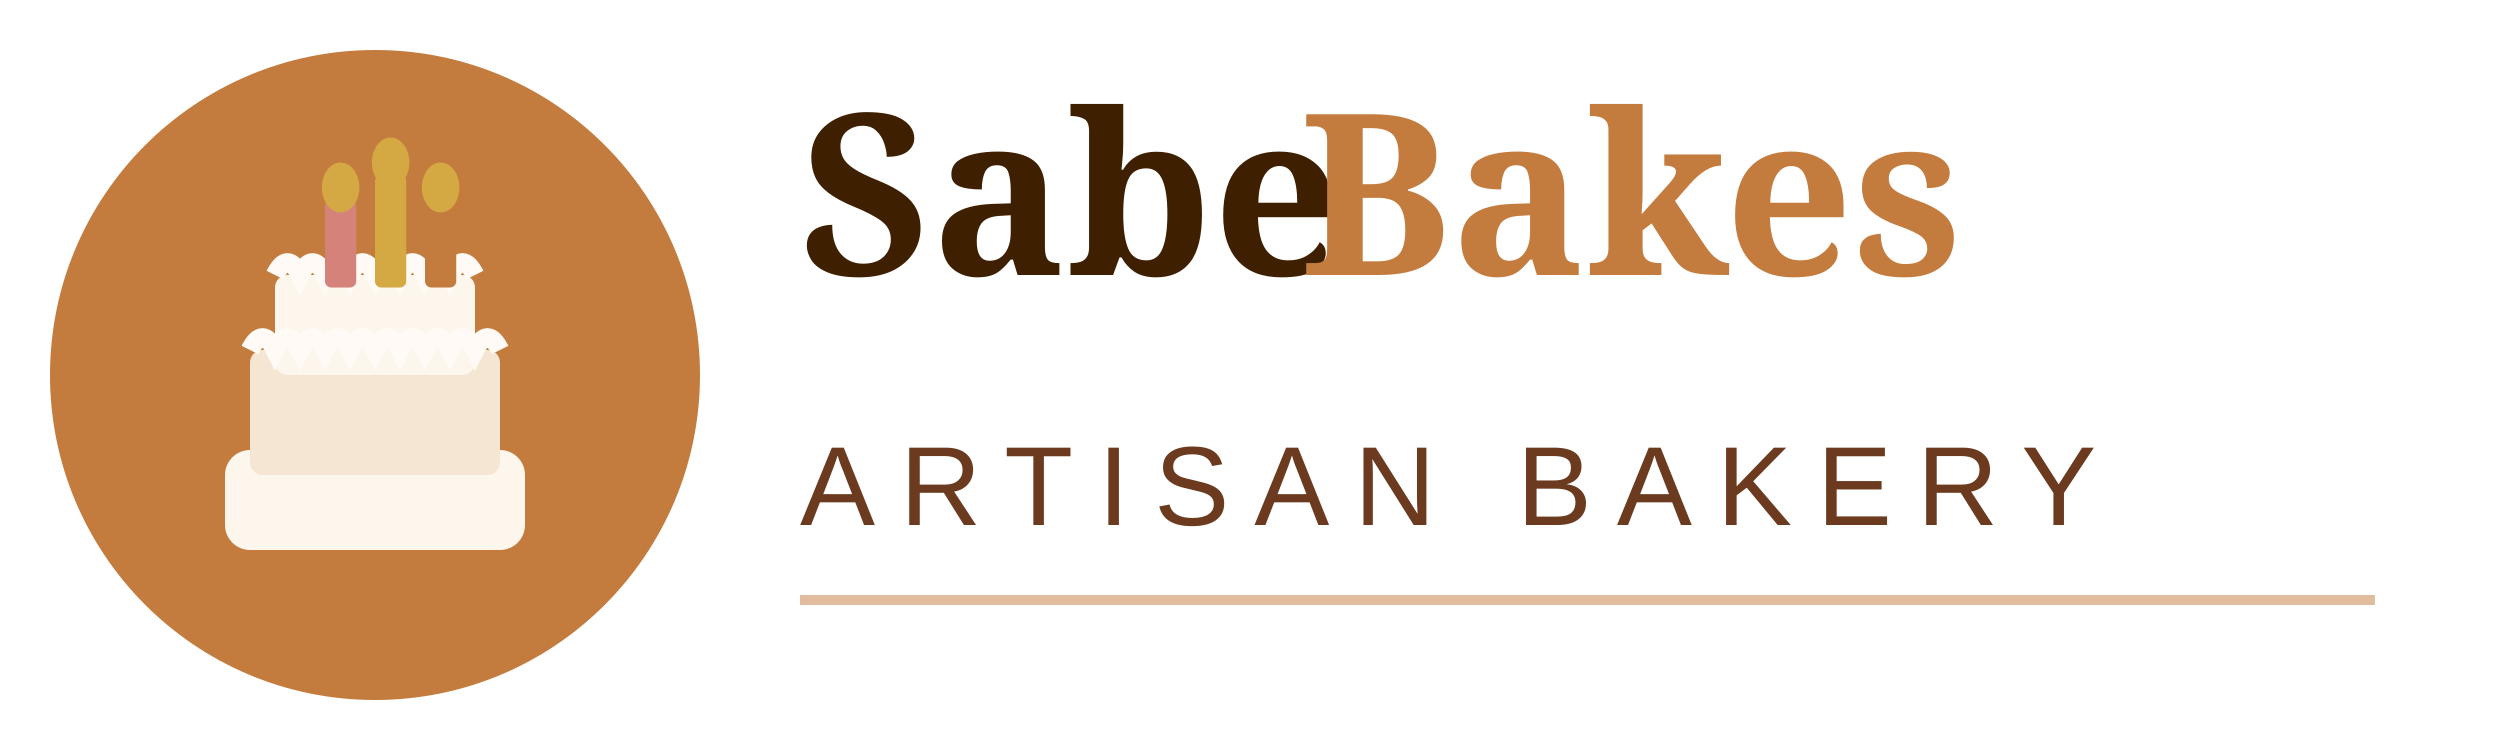
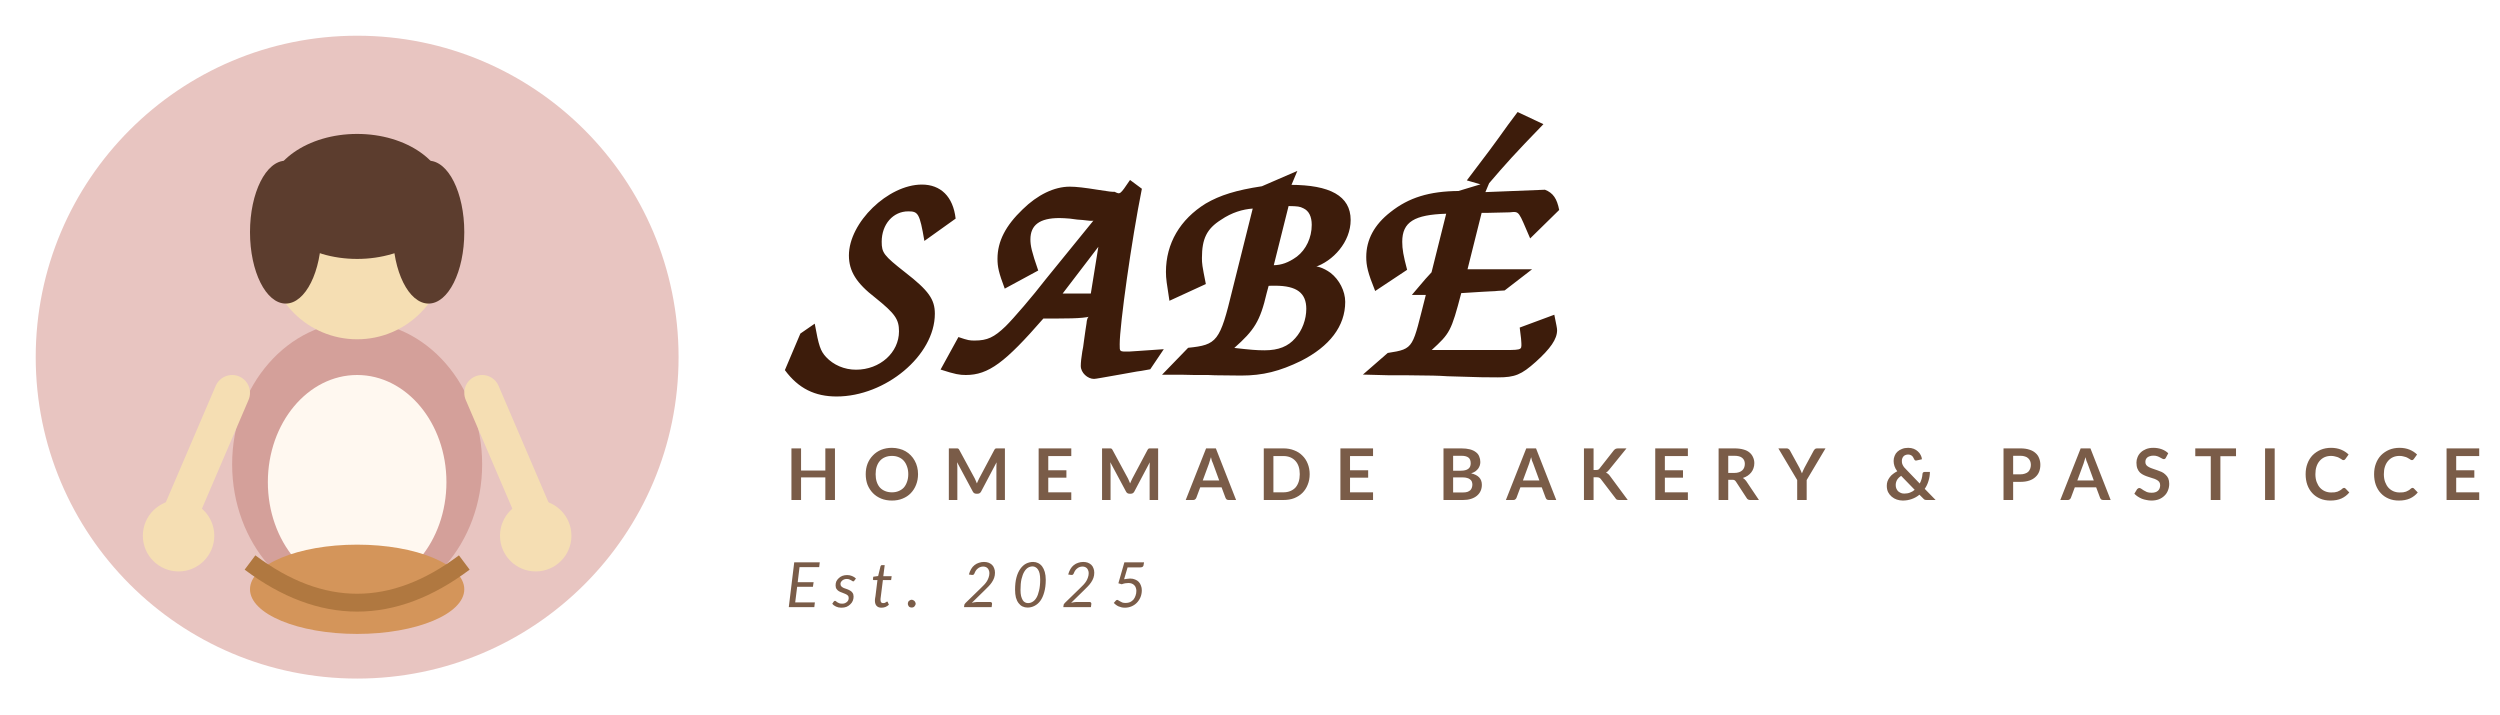
- <svg xmlns="http://www.w3.org/2000/svg" viewBox="0 0 200 60" fill="none">
-   <circle cx="30" cy="30" r="26" fill="#C47B3E" />
-   <rect x="18" y="36" width="24" height="8" rx="2" fill="#FDF6EC" />
-   <rect x="20" y="28" width="20" height="10" rx="1" fill="#F5E6D3" />
-   <rect x="22" y="22" width="16" height="8" rx="1" fill="#FDF6EC" />
-   <path d="M20 28 Q21 26 22 28 Q23 26 24 28 Q25 26 26 28 Q27 26 28 28 Q29 26 30 28 Q31 26 32 28 Q33 26 34 28 Q35 26 36 28 Q37 26 38 28 Q39 26 40 28" stroke="#FFFAF5" stroke-width="1.5" fill="none" />
-   <path d="M22 22 Q23 20 24 22 Q25 20 26 22 Q27 20 28 22 Q29 20 30 22 Q31 20 32 22 Q33 20 34 22 Q35 20 36 22 Q37 20 38 22" stroke="#FFFAF5" stroke-width="1.5" fill="none" />
-   <rect x="26" y="16" width="2.5" height="7" rx="0.5" fill="#D4827A" />
-   <rect x="30" y="14" width="2.5" height="9" rx="0.5" fill="#D4A843" />
-   <rect x="34" y="16" width="2.5" height="7" rx="0.5" fill="#C47B3E" />
-   <ellipse cx="27.25" cy="15" rx="1.5" ry="2" fill="#D4A843" />
-   <ellipse cx="31.25" cy="13" rx="1.5" ry="2" fill="#D4A843" />
-   <ellipse cx="35.25" cy="15" rx="1.5" ry="2" fill="#D4A843" />
-   <text x="64" y="22" font-family="Georgia, serif" font-weight="700" font-size="18" fill="#3E1F00">Sabe</text>
-   <text x="64" y="22" font-family="Georgia, serif" font-weight="700" font-size="18" fill="#3E1F00"> </text>
-   <text x="104" y="22" font-family="Georgia, serif" font-weight="700" font-size="18" fill="#C47B3E">Bakes</text>
-   <text x="64" y="42" font-family="Arial, sans-serif" font-size="9" fill="#6B3A1F" letter-spacing="2">ARTISAN BAKERY</text>
-   <line x1="64" y1="48" x2="190" y2="48" stroke="#C47B3E" stroke-width="0.8" opacity="0.5" />
+ <svg xmlns="http://www.w3.org/2000/svg" viewBox="0 0 280 80" width="280" height="80">
+   <circle cx="40" cy="40" r="36" fill="#E8C5C1" />
+   <ellipse cx="40" cy="52" rx="14" ry="16" fill="#D4A09A" />
+   <circle cx="40" cy="28" r="10" fill="#F5DEB3" />
+   <ellipse cx="40" cy="22" rx="10" ry="7" fill="#5C3D2E" />
+   <ellipse cx="32" cy="26" rx="4" ry="8" fill="#5C3D2E" />
+   <ellipse cx="48" cy="26" rx="4" ry="8" fill="#5C3D2E" />
+   <ellipse cx="40" cy="54" rx="10" ry="12" fill="#FFF8F0" />
+   <ellipse cx="40" cy="66" rx="12" ry="5" fill="#D4955A" />
+   <path d="M28 63 Q40 72 52 63" stroke="#B07840" stroke-width="2" fill="none" />
+   <line x1="26" y1="44" x2="20" y2="58" stroke="#F5DEB3" stroke-width="4" stroke-linecap="round" />
+   <line x1="54" y1="44" x2="60" y2="58" stroke="#F5DEB3" stroke-width="4" stroke-linecap="round" />
+   <circle cx="20" cy="60" r="4" fill="#F5DEB3" />
+   <circle cx="60" cy="60" r="4" fill="#F5DEB3" />
+   <text x="88" y="42" font-family="Dancing Script, cursive" font-size="34" font-weight="700" fill="#3D1C0B" letter-spacing="2">SABÉ</text>
+   <text x="88" y="56" font-family="Lato, sans-serif" font-size="8" fill="#7A5C48" letter-spacing="2.5" font-weight="700">HOMEMADE BAKERY &amp; PASTICCERIA</text>
+   <text x="88" y="68" font-family="Lato, sans-serif" font-size="7" fill="#7A5C48" letter-spacing="1.5" font-style="italic">Est. 2025</text>
</svg>
